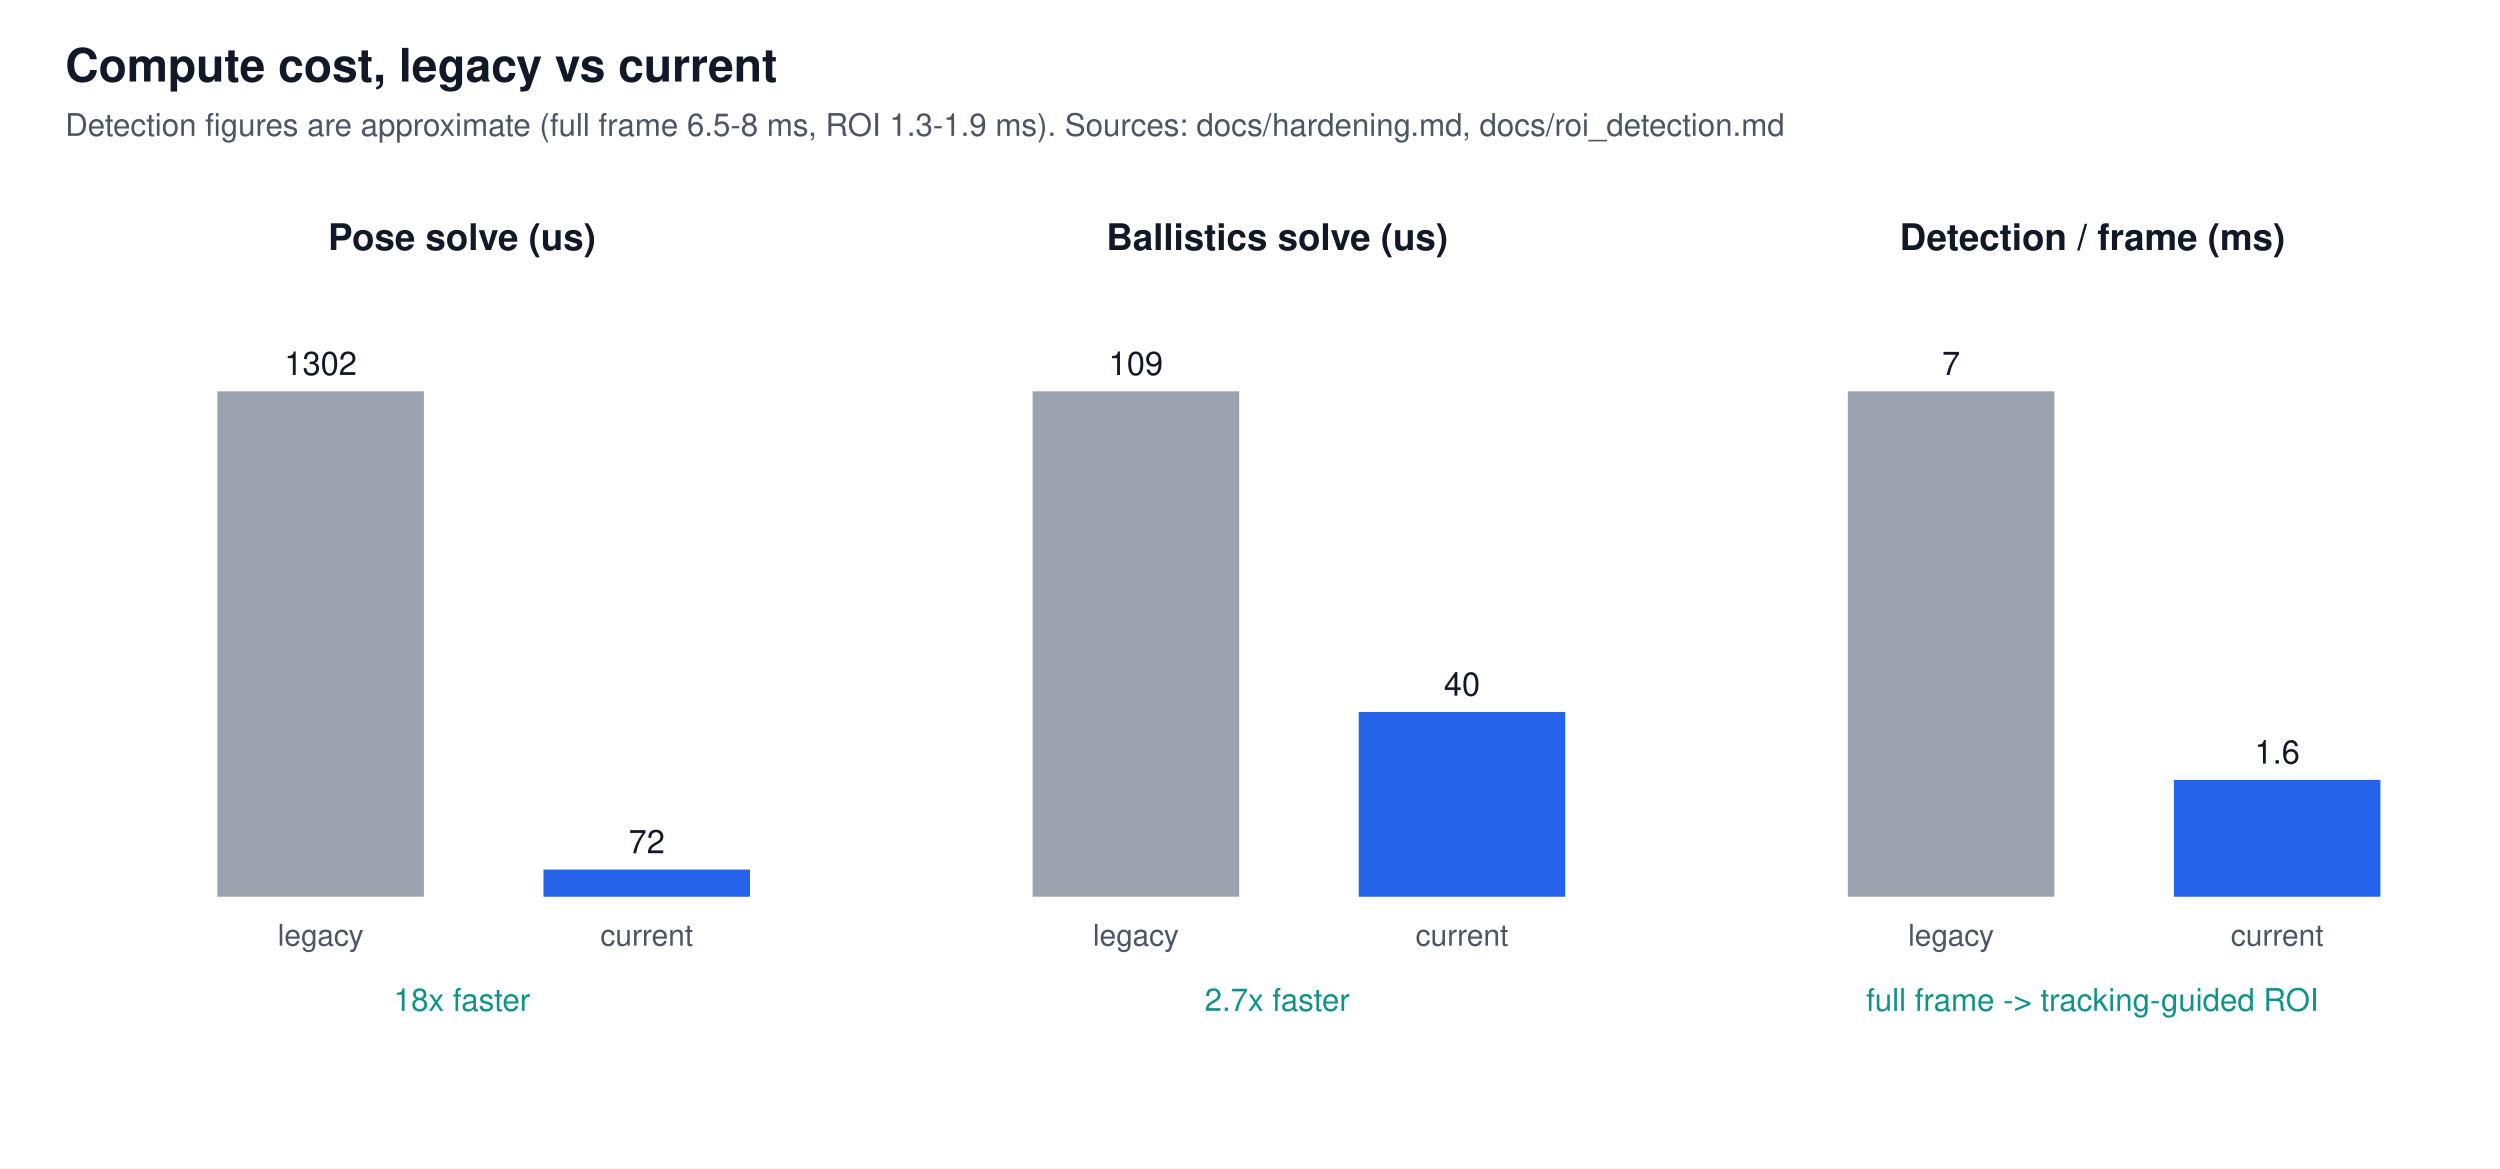
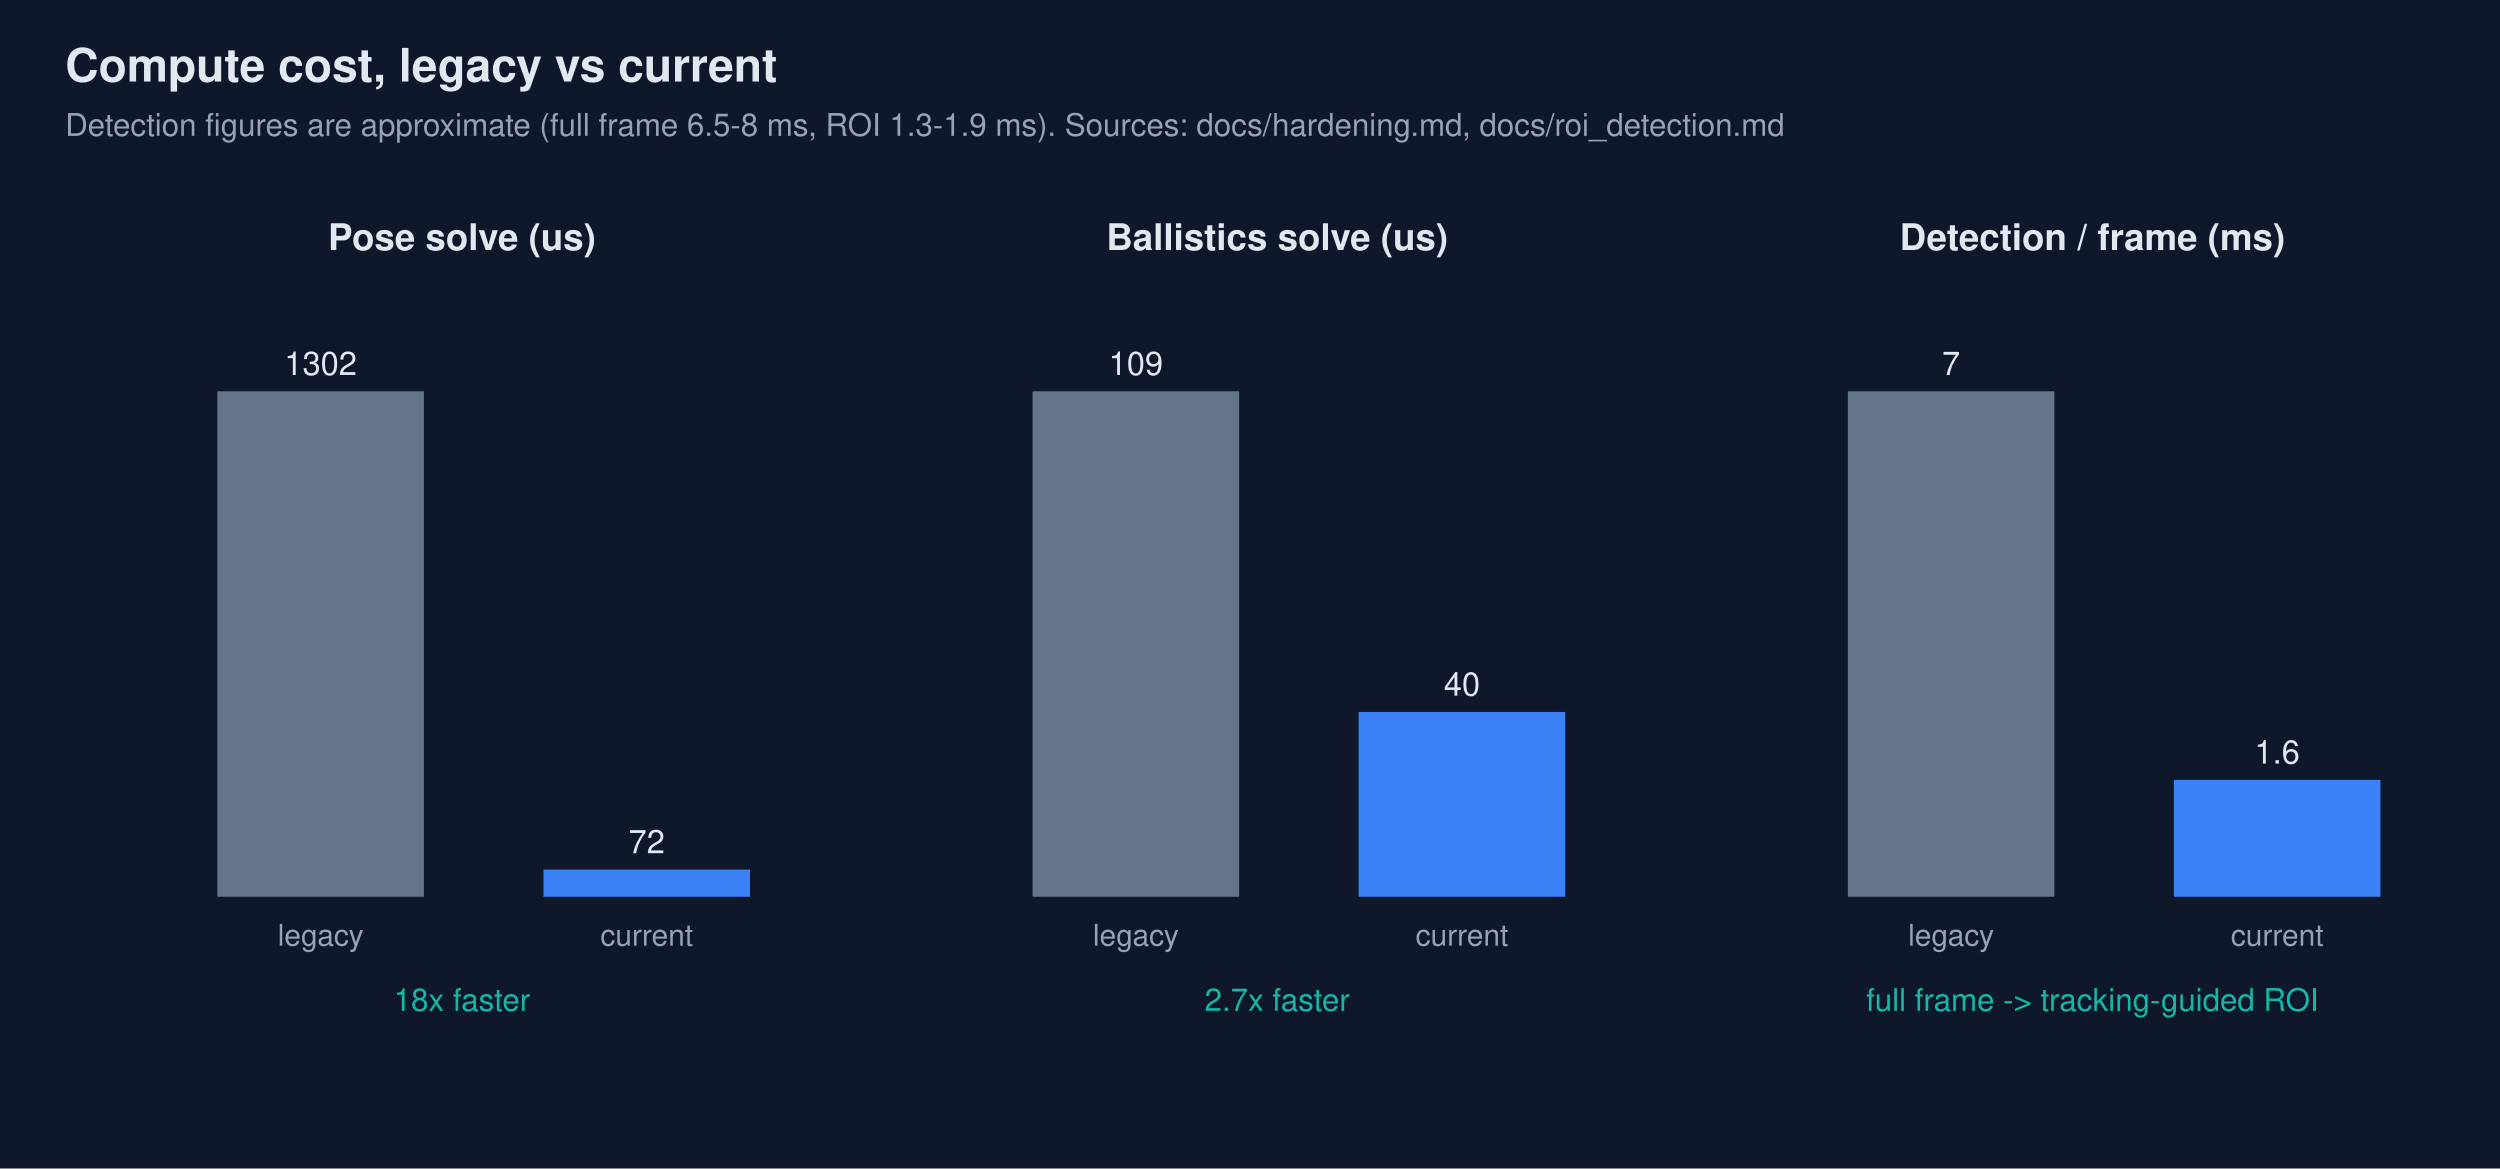
<svg xmlns="http://www.w3.org/2000/svg" width="920" height="430" viewBox="0 0 920 430" font-family="'Segoe UI', Helvetica, Arial, sans-serif">
-   <rect width="920" height="430" fill="white" />
-   <text x="24" y="30" font-size="17" font-weight="bold" fill="#111827">Compute cost, legacy vs current</text>
-   <text x="24" y="50" font-size="11.5" fill="#4b5563">Detection figures are approximate (full frame 6.5-8 ms, ROI 1.3-1.9 ms). Sources: docs/hardening.md, docs/roi_detection.md</text>
-   <text x="170" y="92" font-size="13.5" font-weight="bold" text-anchor="middle" fill="#111827">Pose solve (us)</text>
-   <rect x="80" y="144" width="76" height="186" fill="#9ca3af" />
-   <text x="118" y="138" font-size="12" text-anchor="middle" fill="#111827">1302</text>
-   <text x="118" y="348" font-size="11" text-anchor="middle" fill="#4b5563">legacy</text>
-   <rect x="200" y="320" width="76" height="10" fill="#2563eb" />
-   <text x="238" y="314" font-size="12" text-anchor="middle" fill="#111827">72</text>
-   <text x="238" y="348" font-size="11" text-anchor="middle" fill="#4b5563">current</text>
-   <text x="170" y="372" font-size="11.5" text-anchor="middle" fill="#0d9488">18x faster</text>
-   <text x="470" y="92" font-size="13.5" font-weight="bold" text-anchor="middle" fill="#111827">Ballistics solve (us)</text>
-   <rect x="380" y="144" width="76" height="186" fill="#9ca3af" />
-   <text x="418" y="138" font-size="12" text-anchor="middle" fill="#111827">109</text>
-   <text x="418" y="348" font-size="11" text-anchor="middle" fill="#4b5563">legacy</text>
-   <rect x="500" y="262" width="76" height="68" fill="#2563eb" />
-   <text x="538" y="256" font-size="12" text-anchor="middle" fill="#111827">40</text>
-   <text x="538" y="348" font-size="11" text-anchor="middle" fill="#4b5563">current</text>
-   <text x="470" y="372" font-size="11.5" text-anchor="middle" fill="#0d9488">2.7x faster</text>
-   <text x="770" y="92" font-size="13.5" font-weight="bold" text-anchor="middle" fill="#111827">Detection / frame (ms)</text>
-   <rect x="680" y="144" width="76" height="186" fill="#9ca3af" />
-   <text x="718" y="138" font-size="12" text-anchor="middle" fill="#111827">7</text>
-   <text x="718" y="348" font-size="11" text-anchor="middle" fill="#4b5563">legacy</text>
-   <rect x="800" y="287" width="76" height="43" fill="#2563eb" />
-   <text x="838" y="281" font-size="12" text-anchor="middle" fill="#111827">1.6</text>
-   <text x="838" y="348" font-size="11" text-anchor="middle" fill="#4b5563">current</text>
-   <text x="770" y="372" font-size="11.5" text-anchor="middle" fill="#0d9488">full frame -&gt; tracking-guided ROI</text>
+   <rect width="920" height="430" fill="#0f172a" />
+   <text x="24" y="30" font-size="17" font-weight="bold" fill="#e2e8f0">Compute cost, legacy vs current</text>
+   <text x="24" y="50" font-size="11.5" fill="#94a3b8">Detection figures are approximate (full frame 6.5-8 ms, ROI 1.3-1.9 ms). Sources: docs/hardening.md, docs/roi_detection.md</text>
+   <text x="170" y="92" font-size="13.5" font-weight="bold" text-anchor="middle" fill="#e2e8f0">Pose solve (us)</text>
+   <rect x="80" y="144" width="76" height="186" fill="#64748b" />
+   <text x="118" y="138" font-size="12" text-anchor="middle" fill="#e2e8f0">1302</text>
+   <text x="118" y="348" font-size="11" text-anchor="middle" fill="#94a3b8">legacy</text>
+   <rect x="200" y="320" width="76" height="10" fill="#3b82f6" />
+   <text x="238" y="314" font-size="12" text-anchor="middle" fill="#e2e8f0">72</text>
+   <text x="238" y="348" font-size="11" text-anchor="middle" fill="#94a3b8">current</text>
+   <text x="170" y="372" font-size="11.5" text-anchor="middle" fill="#14b8a6">18x faster</text>
+   <text x="470" y="92" font-size="13.5" font-weight="bold" text-anchor="middle" fill="#e2e8f0">Ballistics solve (us)</text>
+   <rect x="380" y="144" width="76" height="186" fill="#64748b" />
+   <text x="418" y="138" font-size="12" text-anchor="middle" fill="#e2e8f0">109</text>
+   <text x="418" y="348" font-size="11" text-anchor="middle" fill="#94a3b8">legacy</text>
+   <rect x="500" y="262" width="76" height="68" fill="#3b82f6" />
+   <text x="538" y="256" font-size="12" text-anchor="middle" fill="#e2e8f0">40</text>
+   <text x="538" y="348" font-size="11" text-anchor="middle" fill="#94a3b8">current</text>
+   <text x="470" y="372" font-size="11.5" text-anchor="middle" fill="#14b8a6">2.7x faster</text>
+   <text x="770" y="92" font-size="13.5" font-weight="bold" text-anchor="middle" fill="#e2e8f0">Detection / frame (ms)</text>
+   <rect x="680" y="144" width="76" height="186" fill="#64748b" />
+   <text x="718" y="138" font-size="12" text-anchor="middle" fill="#e2e8f0">7</text>
+   <text x="718" y="348" font-size="11" text-anchor="middle" fill="#94a3b8">legacy</text>
+   <rect x="800" y="287" width="76" height="43" fill="#3b82f6" />
+   <text x="838" y="281" font-size="12" text-anchor="middle" fill="#e2e8f0">1.6</text>
+   <text x="838" y="348" font-size="11" text-anchor="middle" fill="#94a3b8">current</text>
+   <text x="770" y="372" font-size="11.5" text-anchor="middle" fill="#14b8a6">full frame -&gt; tracking-guided ROI</text>
</svg>
